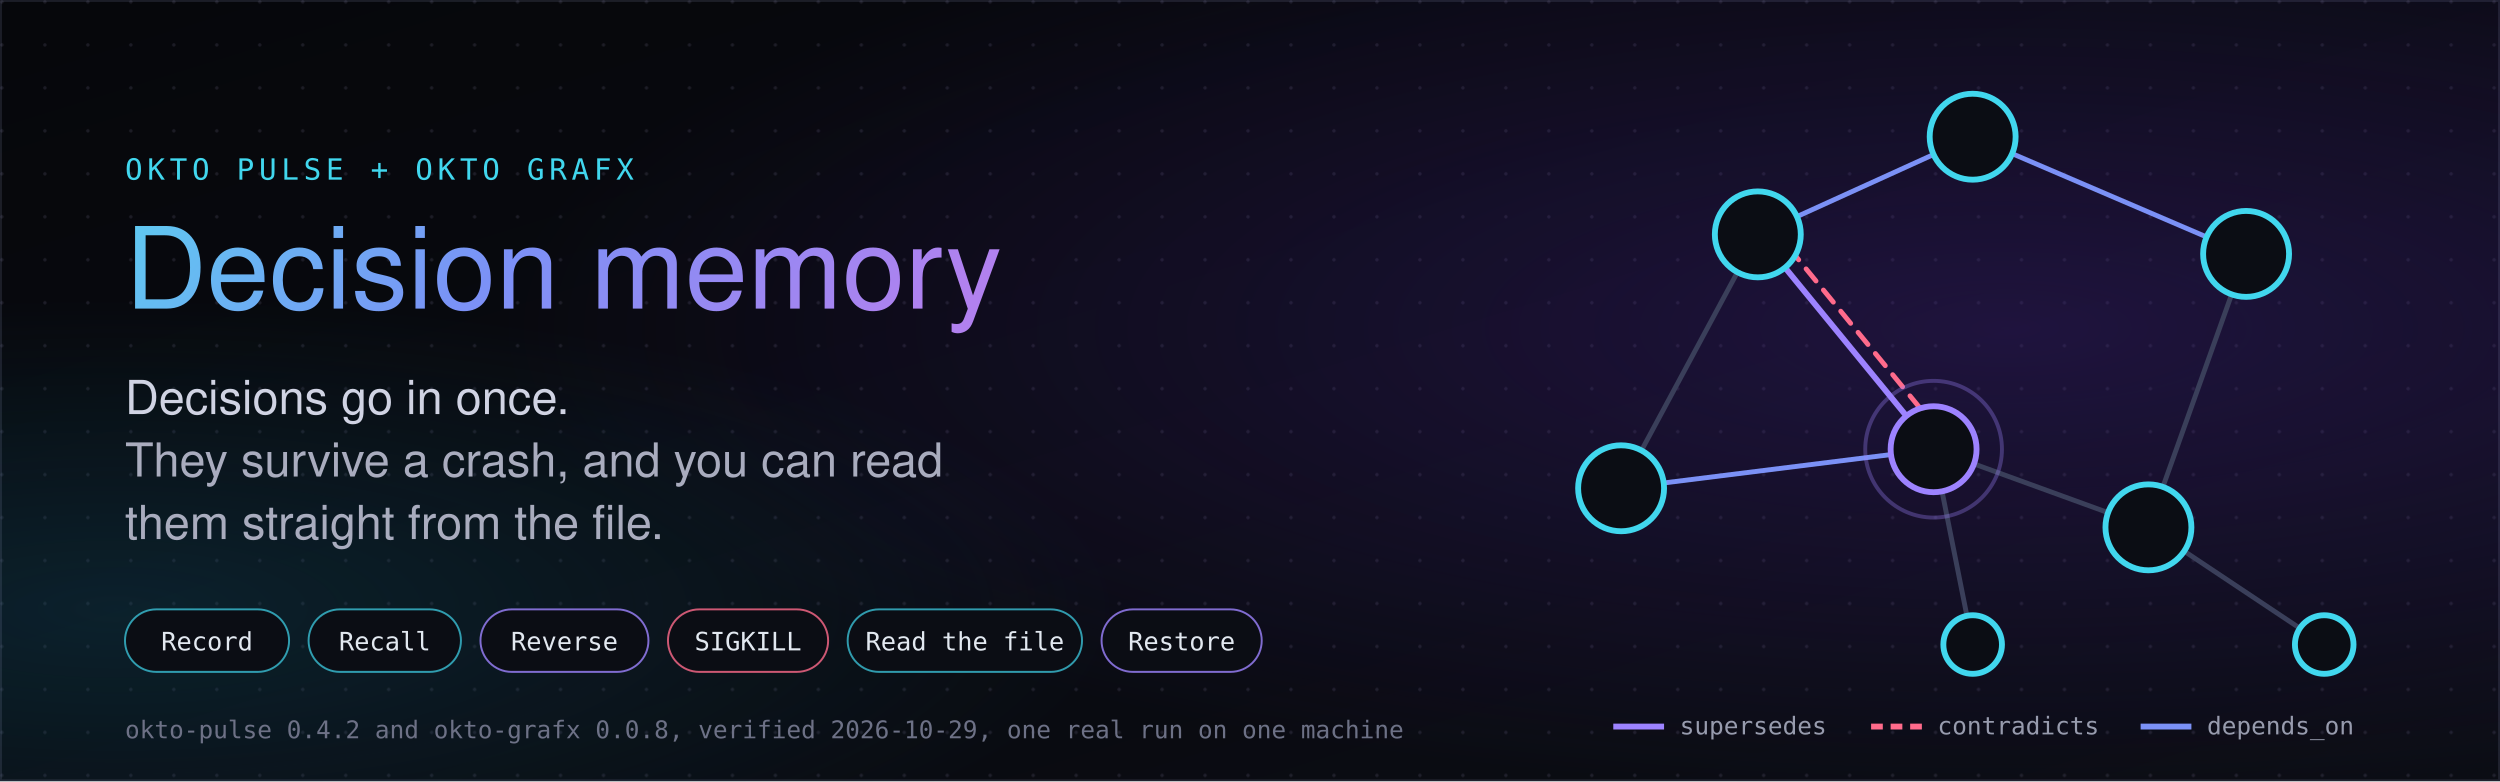
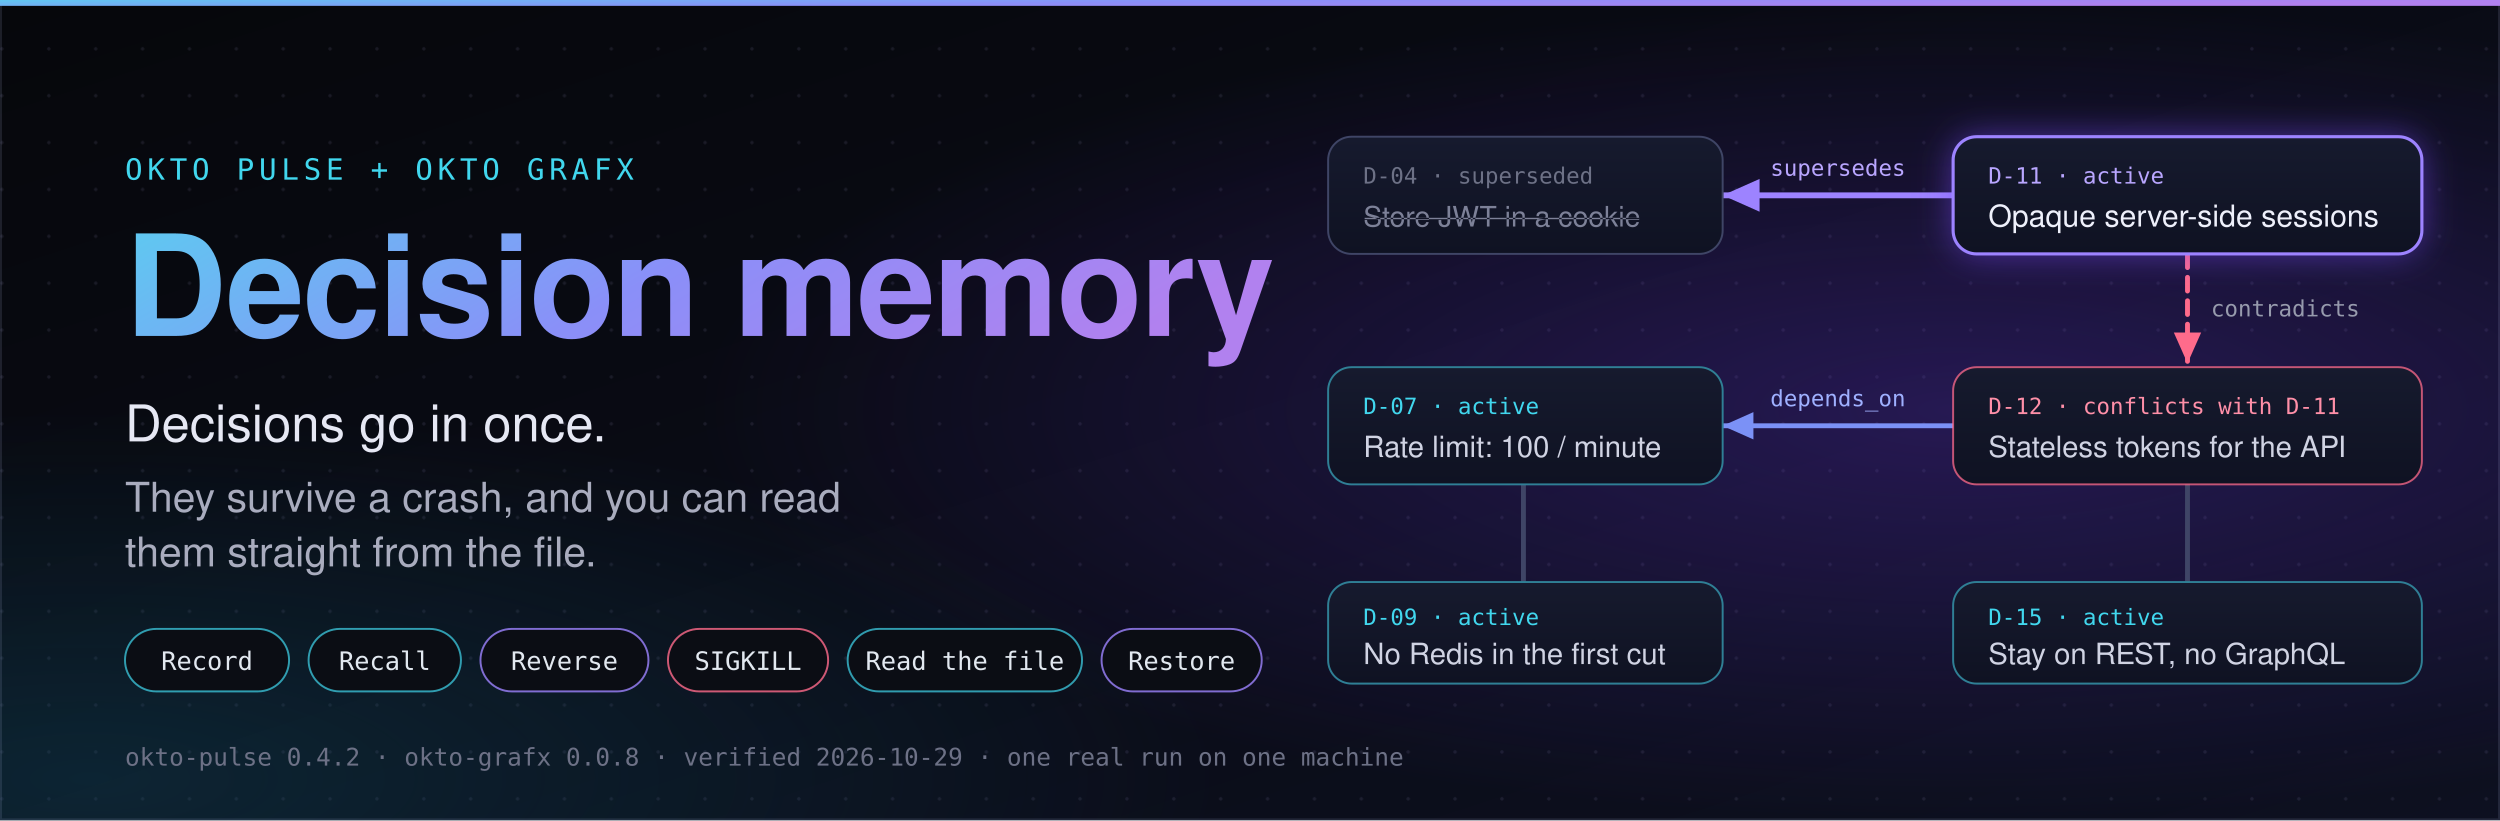
- <svg xmlns="http://www.w3.org/2000/svg" viewBox="0 0 1280 400" width="1280" height="400" role="img" aria-label="Decision memory with Okto Pulse and Okto Grafx. Decisions go in once. They survive a crash, and you can read them straight from the file.">
+ <svg xmlns="http://www.w3.org/2000/svg" viewBox="0 0 1280 420" width="1280" height="420" role="img" aria-label="Decision memory with Okto Pulse and Okto Grafx. Decisions go in once. They survive a crash, and you can read them straight from the file.">
  <defs>
    <linearGradient id="bg" x1="0" y1="0" x2="1" y2="1">
      <stop offset="0" stop-color="#06070b" />
-       <stop offset="1" stop-color="#0b0d14" />
+       <stop offset="1" stop-color="#0d1020" />
    </linearGradient>
-     <radialGradient id="violet" cx="0.8" cy="0.42" r="0.6">
-       <stop offset="0" stop-color="#422187" stop-opacity="0.38" />
-       <stop offset="1" stop-color="#422187" stop-opacity="0" />
+     <radialGradient id="violet" cx="0.78" cy="0.5" r="0.5">
+       <stop offset="0" stop-color="#5b2fc4" stop-opacity="0.34" />
+       <stop offset="1" stop-color="#5b2fc4" stop-opacity="0" />
    </radialGradient>
-     <radialGradient id="teal" cx="0.05" cy="0.78" r="0.4">
-       <stop offset="0" stop-color="#12536a" stop-opacity="0.32" />
+     <radialGradient id="teal" cx="0.04" cy="0.95" r="0.45">
+       <stop offset="0" stop-color="#12536a" stop-opacity="0.35" />
      <stop offset="1" stop-color="#12536a" stop-opacity="0" />
    </radialGradient>
-     <linearGradient id="headline" x1="0" y1="0" x2="1" y2="0.1">
+     <linearGradient id="headline" x1="0" y1="0" x2="1" y2="0.2">
      <stop offset="0" stop-color="#60c7f1" />
-       <stop offset="0.45" stop-color="#7b91f6" />
+       <stop offset="0.5" stop-color="#8a8ff8" />
      <stop offset="1" stop-color="#b181ef" />
    </linearGradient>
-     <pattern id="dots" width="22" height="22" patternUnits="userSpaceOnUse">
-       <circle cx="1" cy="1" r="0.9" fill="#8983ac" fill-opacity="0.16" />
+     <linearGradient id="card" x1="0" y1="0" x2="0" y2="1">
+       <stop offset="0" stop-color="#161a2e" />
+       <stop offset="1" stop-color="#0f1222" />
+     </linearGradient>
+     <pattern id="dots" width="24" height="24" patternUnits="userSpaceOnUse">
+       <circle cx="1" cy="1" r="0.9" fill="#8983ac" fill-opacity="0.14" />
    </pattern>
+     <filter id="glow" x="-30%" y="-40%" width="160%" height="180%">
+       <feGaussianBlur stdDeviation="9" />
+     </filter>
+     <marker id="arV" viewBox="0 0 10 10" refX="9" refY="5" markerWidth="7" markerHeight="7" orient="auto">
+       <path d="M0 1 L9 5 L0 9z" fill="#9d83ff" />
+     </marker>
+     <marker id="arB" viewBox="0 0 10 10" refX="9" refY="5" markerWidth="7" markerHeight="7" orient="auto">
+       <path d="M0 1 L9 5 L0 9z" fill="#7b91f6" />
+     </marker>
+     <marker id="arC" viewBox="0 0 10 10" refX="9" refY="5" markerWidth="7" markerHeight="7" orient="auto">
+       <path d="M0 1 L9 5 L0 9z" fill="#ff6b8b" />
+     </marker>
  </defs>
-   <rect width="1280" height="400" fill="url(#bg)" />
-   <rect width="1280" height="400" fill="url(#dots)" />
-   <rect width="1280" height="400" fill="url(#violet)" />
-   <rect width="1280" height="400" fill="url(#teal)" />
-   <rect x="0.5" y="0.5" width="1279" height="399" fill="none" stroke="#aeb7df" stroke-opacity="0.13" />
-   <g fill="none" stroke-width="2.5" stroke-linecap="round">
-     <path d="M900 120 L1010 70" stroke="#7b91f6" />
-     <path d="M1010 70 L1150 130" stroke="#7b91f6" />
-     <path d="M900 120 L990 230" stroke="#9d83ff" stroke-width="3" />
-     <path d="M1150 130 L1100 270" stroke="#3a3f5a" />
-     <path d="M990 230 L1100 270" stroke="#3a3f5a" />
-     <path d="M900 120 L830 250" stroke="#3a3f5a" />
-     <path d="M830 250 L990 230" stroke="#7b91f6" />
-     <path d="M1100 270 L1190 330" stroke="#3a3f5a" />
-     <path d="M990 230 L1010 330" stroke="#3a3f5a" />
-     <path d="M900 120 L990 230" stroke="#ff6b8b" stroke-dasharray="8 6" transform="translate(7 -4)" />
-   </g>
-   <g stroke-width="3" fill="#0b0d14">
-     <g stroke="#41d7ee">
-       <circle cx="900" cy="120" r="22" />
-       <circle cx="1010" cy="70" r="22" />
-       <circle cx="1150" cy="130" r="22" />
-       <circle cx="830" cy="250" r="22" />
-       <circle cx="1100" cy="270" r="22" />
-       <circle cx="1190" cy="330" r="15" />
-       <circle cx="1010" cy="330" r="15" />
+   <rect width="1280" height="420" fill="url(#bg)" />
+   <rect width="1280" height="420" fill="url(#dots)" />
+   <rect width="1280" height="420" fill="url(#violet)" />
+   <rect width="1280" height="420" fill="url(#teal)" />
+   <rect x="0.5" y="0.5" width="1279" height="419" fill="none" stroke="#aeb7df" stroke-opacity="0.14" />
+   <rect x="0" y="0" width="1280" height="3" fill="url(#headline)" />
+   <g font-family="'IBM Plex Sans', Helvetica, Arial, sans-serif">
+     <g fill="none" stroke-width="2.5" stroke-linecap="round">
+       <path d="M1000 100 L882 100" stroke="#9d83ff" stroke-width="3" marker-end="url(#arV)" />
+       <path d="M1120 130 L1120 186" stroke="#ff6b8b" stroke-dasharray="7 5" marker-end="url(#arC)" />
+       <path d="M1000 218 L882 218" stroke="#7b91f6" marker-end="url(#arB)" />
+       <path d="M1120 248 L1120 298" stroke="#3f4566" />
+       <path d="M780 248 L780 298" stroke="#3f4566" />
    </g>
-     <circle cx="990" cy="230" r="22" stroke="#9d83ff" />
-   </g>
-   <circle cx="990" cy="230" r="35" fill="none" stroke="#9d83ff" stroke-opacity="0.32" stroke-width="2" />
-   <g font-family="'IBM Plex Mono', Menlo, Consolas, monospace" font-size="12.5" fill="#979bad">
-     <line x1="826" y1="372" x2="852" y2="372" stroke="#9d83ff" stroke-width="3" />
-     <text x="860" y="376">supersedes</text>
-     <line x1="958" y1="372" x2="984" y2="372" stroke="#ff6b8b" stroke-width="3" stroke-dasharray="6 4" />
-     <text x="992" y="376">contradicts</text>
-     <line x1="1096" y1="372" x2="1122" y2="372" stroke="#7b91f6" stroke-width="3" />
-     <text x="1130" y="376">depends_on</text>
+     <g font-family="'IBM Plex Mono', Menlo, Consolas, monospace" font-size="11.5" fill="#979bad">
+       <text x="941" y="90" text-anchor="middle" fill="#b9a6ff">supersedes</text>
+       <text x="1132" y="162">contradicts</text>
+       <text x="941" y="208" text-anchor="middle" fill="#9fb0ff">depends_on</text>
+     </g>
+     <rect x="1000" y="70" width="240" height="60" rx="12" fill="#7a4cff" opacity="0.55" filter="url(#glow)" />
+     <g>
+       <rect x="680" y="70" width="202" height="60" rx="12" fill="url(#card)" stroke="#3f4566" />
+       <text x="698" y="94" font-family="'IBM Plex Mono', Menlo, Consolas, monospace" font-size="11.5" fill="#6d7186">D-04 · superseded</text>
+       <text x="698" y="116" font-size="14.5" fill="#7d8198" text-decoration="line-through">Store JWT in a cookie</text>
+       <rect x="1000" y="70" width="240" height="60" rx="12" fill="url(#card)" stroke="#9d83ff" stroke-width="1.6" />
+       <text x="1018" y="94" font-family="'IBM Plex Mono', Menlo, Consolas, monospace" font-size="11.5" fill="#b9a6ff">D-11 · active</text>
+       <text x="1018" y="116" font-size="15.5" font-weight="500" fill="#eef0fb">Opaque server-side sessions</text>
+       <rect x="680" y="188" width="202" height="60" rx="12" fill="url(#card)" stroke="#2f7f95" />
+       <text x="698" y="212" font-family="'IBM Plex Mono', Menlo, Consolas, monospace" font-size="11.5" fill="#41d7ee">D-07 · active</text>
+       <text x="698" y="234" font-size="15" fill="#d0d3e3">Rate limit: 100 / minute</text>
+       <rect x="1000" y="188" width="240" height="60" rx="12" fill="url(#card)" stroke="#ff6b8b" stroke-opacity="0.75" />
+       <text x="1018" y="212" font-family="'IBM Plex Mono', Menlo, Consolas, monospace" font-size="11.5" fill="#ff8fa8">D-12 · conflicts with D-11</text>
+       <text x="1018" y="234" font-size="15" fill="#d0d3e3">Stateless tokens for the API</text>
+       <rect x="1000" y="298" width="240" height="52" rx="12" fill="url(#card)" stroke="#2f7f95" />
+       <text x="1018" y="320" font-family="'IBM Plex Mono', Menlo, Consolas, monospace" font-size="11.5" fill="#41d7ee">D-15 · active</text>
+       <text x="1018" y="340" font-size="15" fill="#d0d3e3">Stay on REST, no GraphQL</text>
+       <rect x="680" y="298" width="202" height="52" rx="12" fill="url(#card)" stroke="#2f7f95" />
+       <text x="698" y="320" font-family="'IBM Plex Mono', Menlo, Consolas, monospace" font-size="11.5" fill="#41d7ee">D-09 · active</text>
+       <text x="698" y="340" font-size="15" fill="#d0d3e3">No Redis in the first cut</text>
+     </g>
  </g>
  <g font-family="'IBM Plex Sans', Helvetica, Arial, sans-serif">
    <text x="64" y="92" font-family="'IBM Plex Mono', Menlo, Consolas, monospace" font-size="15" font-weight="500" letter-spacing="2.4" fill="#41d7ee">OKTO PULSE  +  OKTO GRAFX</text>
-     <text x="64" y="158" font-size="58" font-weight="500" fill="url(#headline)">Decision memory</text>
-     <text x="64" y="212" font-size="24" fill="#d0d3e3">Decisions go in once.</text>
-     <text x="64" y="244" font-size="24" fill="#a9acbe">They survive a crash, and you can read</text>
-     <text x="64" y="276" font-size="24" fill="#a9acbe">them straight from the file.</text>
+     <text x="64" y="172" font-size="72" font-weight="600" fill="url(#headline)" letter-spacing="-1">Decision memory</text>
+     <text x="64" y="226" font-size="26" font-weight="500" fill="#e6e8f4">Decisions go in once.</text>
+     <text x="64" y="262" font-size="21" fill="#a9acbe">They survive a crash, and you can read</text>
+     <text x="64" y="290" font-size="21" fill="#a9acbe">them straight from the file.</text>
  </g>
  <g font-family="'IBM Plex Mono', Menlo, Consolas, monospace" font-size="13" fill="#e2e8f0">
-     <rect x="64" y="312" width="84" height="32" rx="16" fill="#0b0d14" stroke="#41d7ee" stroke-opacity="0.7" />
-     <text x="106" y="333" text-anchor="middle">Record</text>
-     <rect x="158" y="312" width="78" height="32" rx="16" fill="#0b0d14" stroke="#41d7ee" stroke-opacity="0.7" />
-     <text x="197" y="333" text-anchor="middle">Recall</text>
-     <rect x="246" y="312" width="86" height="32" rx="16" fill="#0b0d14" stroke="#9d83ff" stroke-opacity="0.8" />
-     <text x="289" y="333" text-anchor="middle">Reverse</text>
-     <rect x="342" y="312" width="82" height="32" rx="16" fill="#0b0d14" stroke="#ff6b8b" stroke-opacity="0.8" />
-     <text x="383" y="333" text-anchor="middle">SIGKILL</text>
-     <rect x="434" y="312" width="120" height="32" rx="16" fill="#0b0d14" stroke="#41d7ee" stroke-opacity="0.7" />
-     <text x="494" y="333" text-anchor="middle">Read the file</text>
-     <rect x="564" y="312" width="82" height="32" rx="16" fill="#0b0d14" stroke="#9d83ff" stroke-opacity="0.8" />
-     <text x="605" y="333" text-anchor="middle">Restore</text>
+     <rect x="64" y="322" width="84" height="32" rx="16" fill="#0b0d14" stroke="#41d7ee" stroke-opacity="0.7" />
+     <text x="106" y="343" text-anchor="middle">Record</text>
+     <rect x="158" y="322" width="78" height="32" rx="16" fill="#0b0d14" stroke="#41d7ee" stroke-opacity="0.7" />
+     <text x="197" y="343" text-anchor="middle">Recall</text>
+     <rect x="246" y="322" width="86" height="32" rx="16" fill="#0b0d14" stroke="#9d83ff" stroke-opacity="0.8" />
+     <text x="289" y="343" text-anchor="middle">Reverse</text>
+     <rect x="342" y="322" width="82" height="32" rx="16" fill="#0b0d14" stroke="#ff6b8b" stroke-opacity="0.8" />
+     <text x="383" y="343" text-anchor="middle">SIGKILL</text>
+     <rect x="434" y="322" width="120" height="32" rx="16" fill="#0b0d14" stroke="#41d7ee" stroke-opacity="0.7" />
+     <text x="494" y="343" text-anchor="middle">Read the file</text>
+     <rect x="564" y="322" width="82" height="32" rx="16" fill="#0b0d14" stroke="#9d83ff" stroke-opacity="0.8" />
+     <text x="605" y="343" text-anchor="middle">Restore</text>
  </g>
-   <text x="64" y="378" font-family="'IBM Plex Mono', Menlo, Consolas, monospace" font-size="12.5" fill="#6d7186">okto-pulse 0.4.2 and okto-grafx 0.0.8, verified 2026-10-29, one real run on one machine</text>
+   <text x="64" y="392" font-family="'IBM Plex Mono', Menlo, Consolas, monospace" font-size="12.5" fill="#6d7186">okto-pulse 0.4.2 · okto-grafx 0.0.8 · verified 2026-10-29 · one real run on one machine</text>
</svg>
